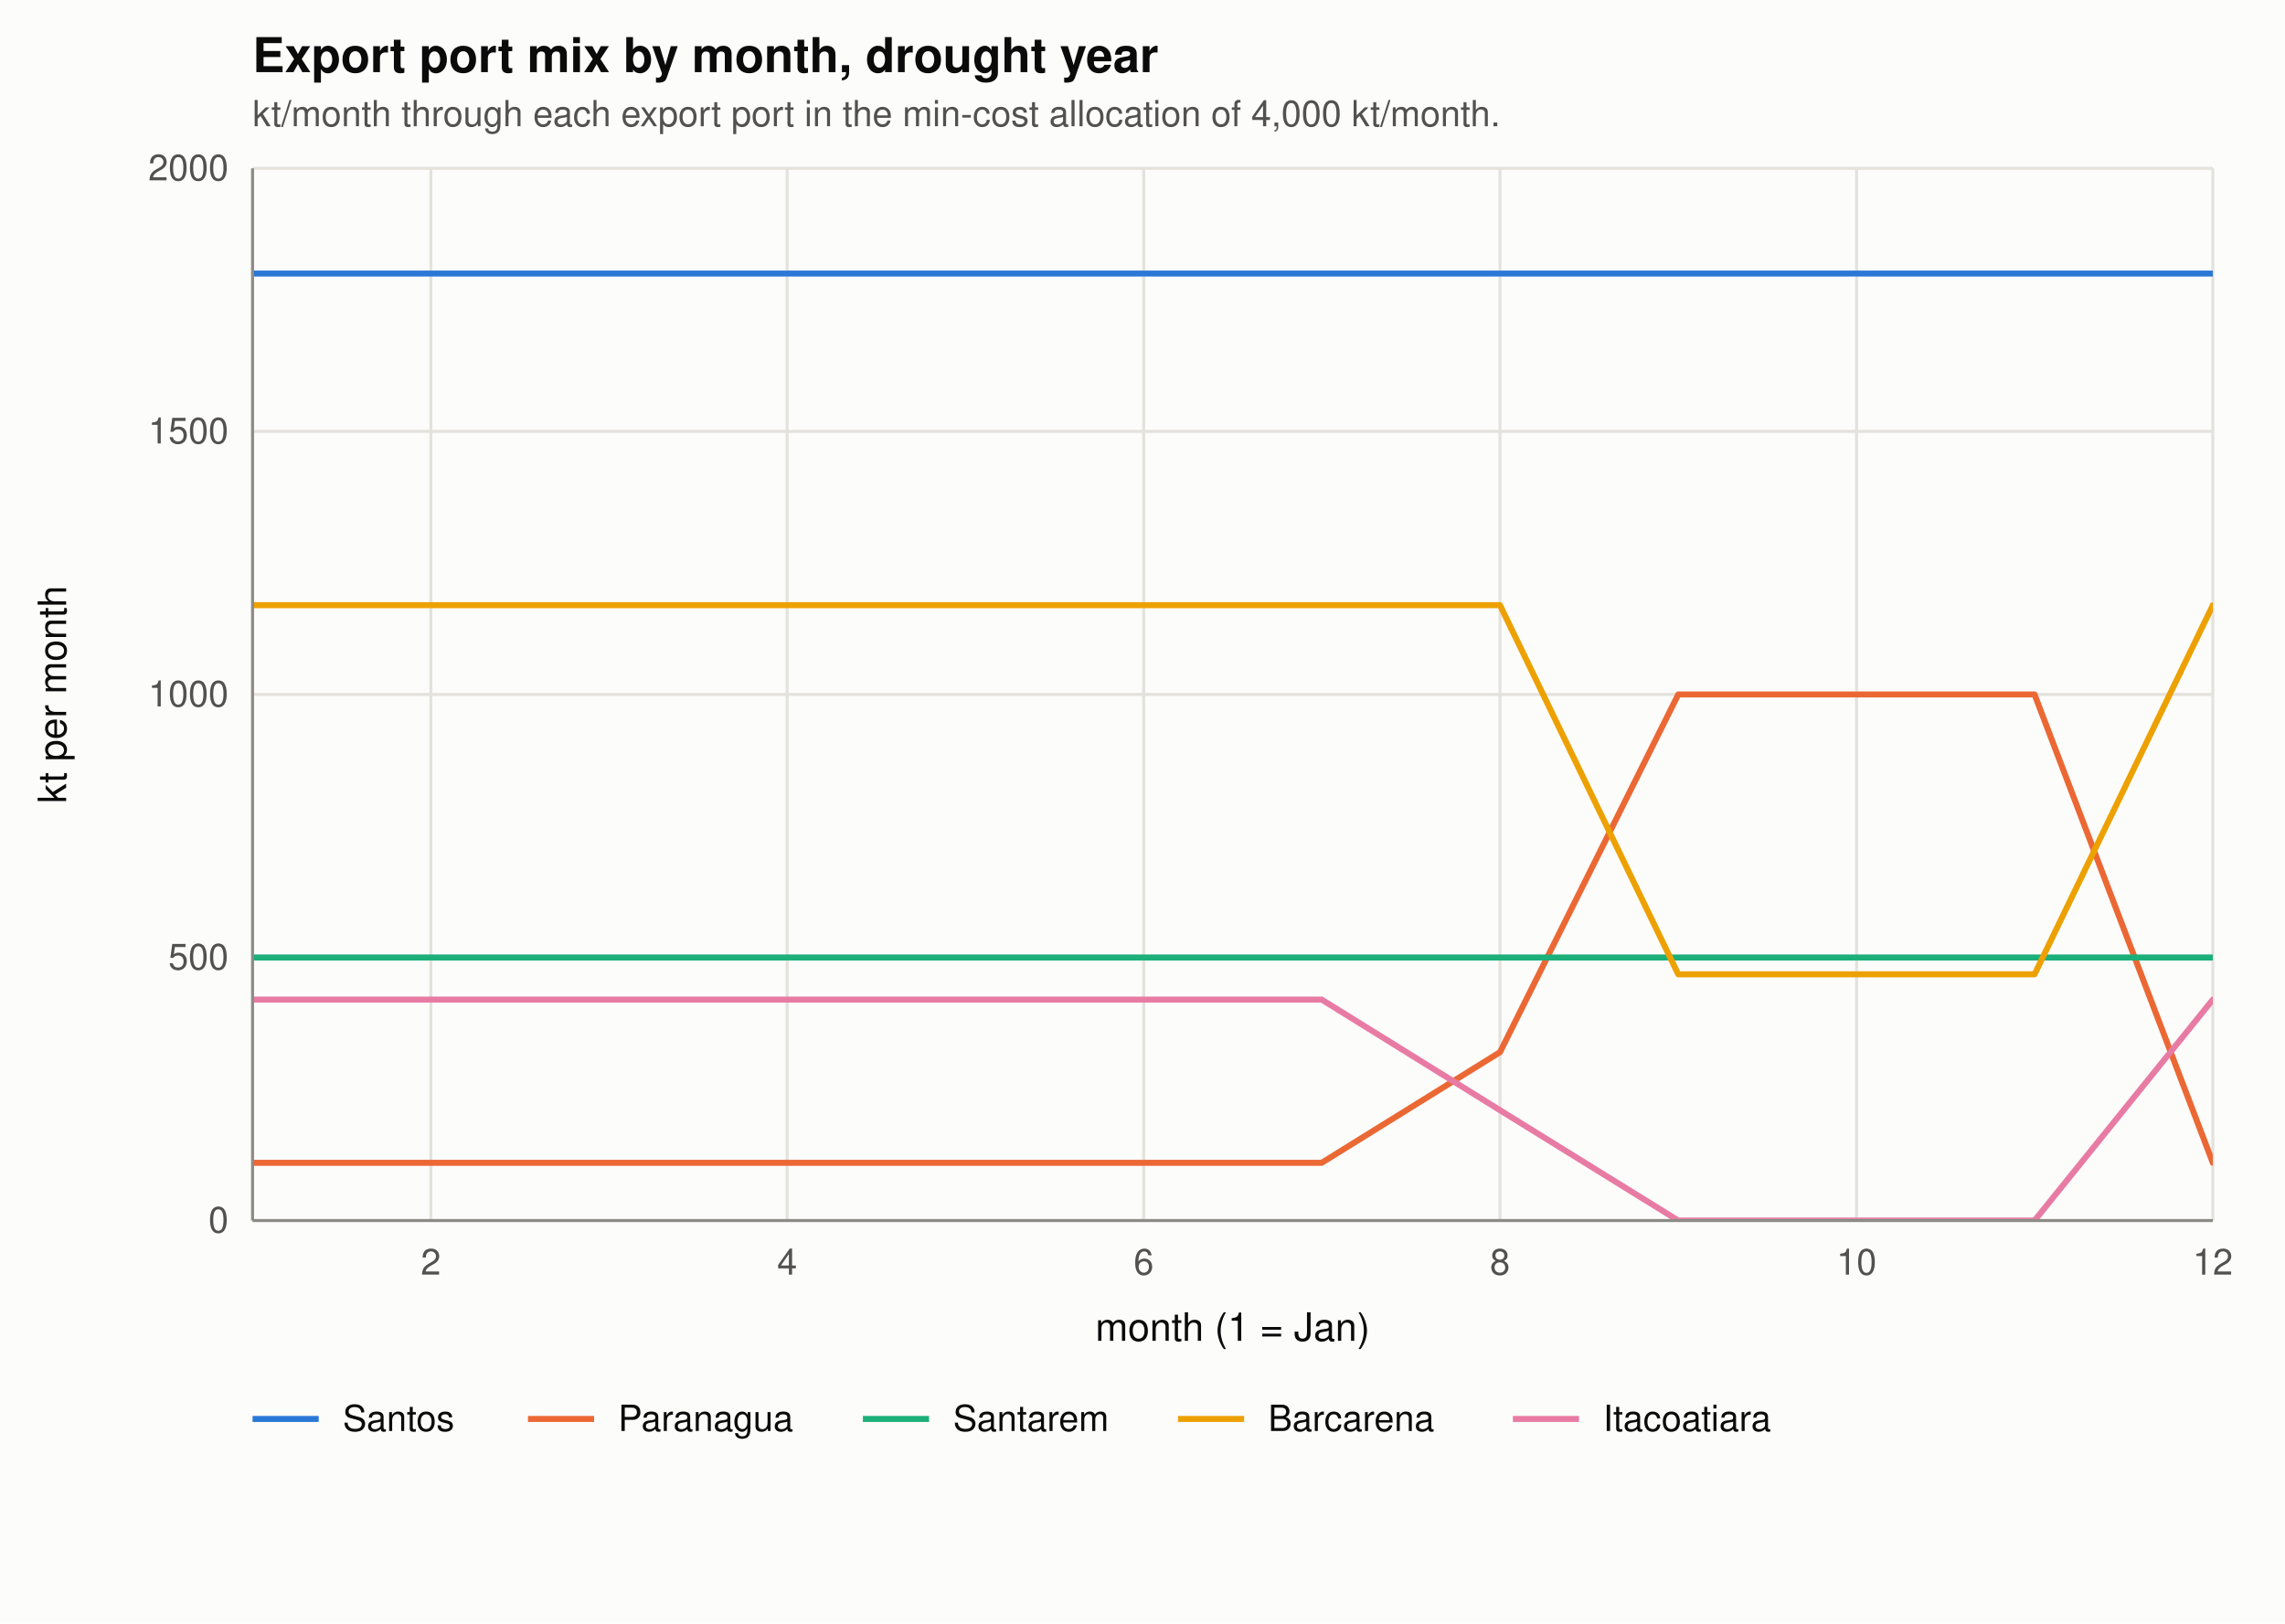
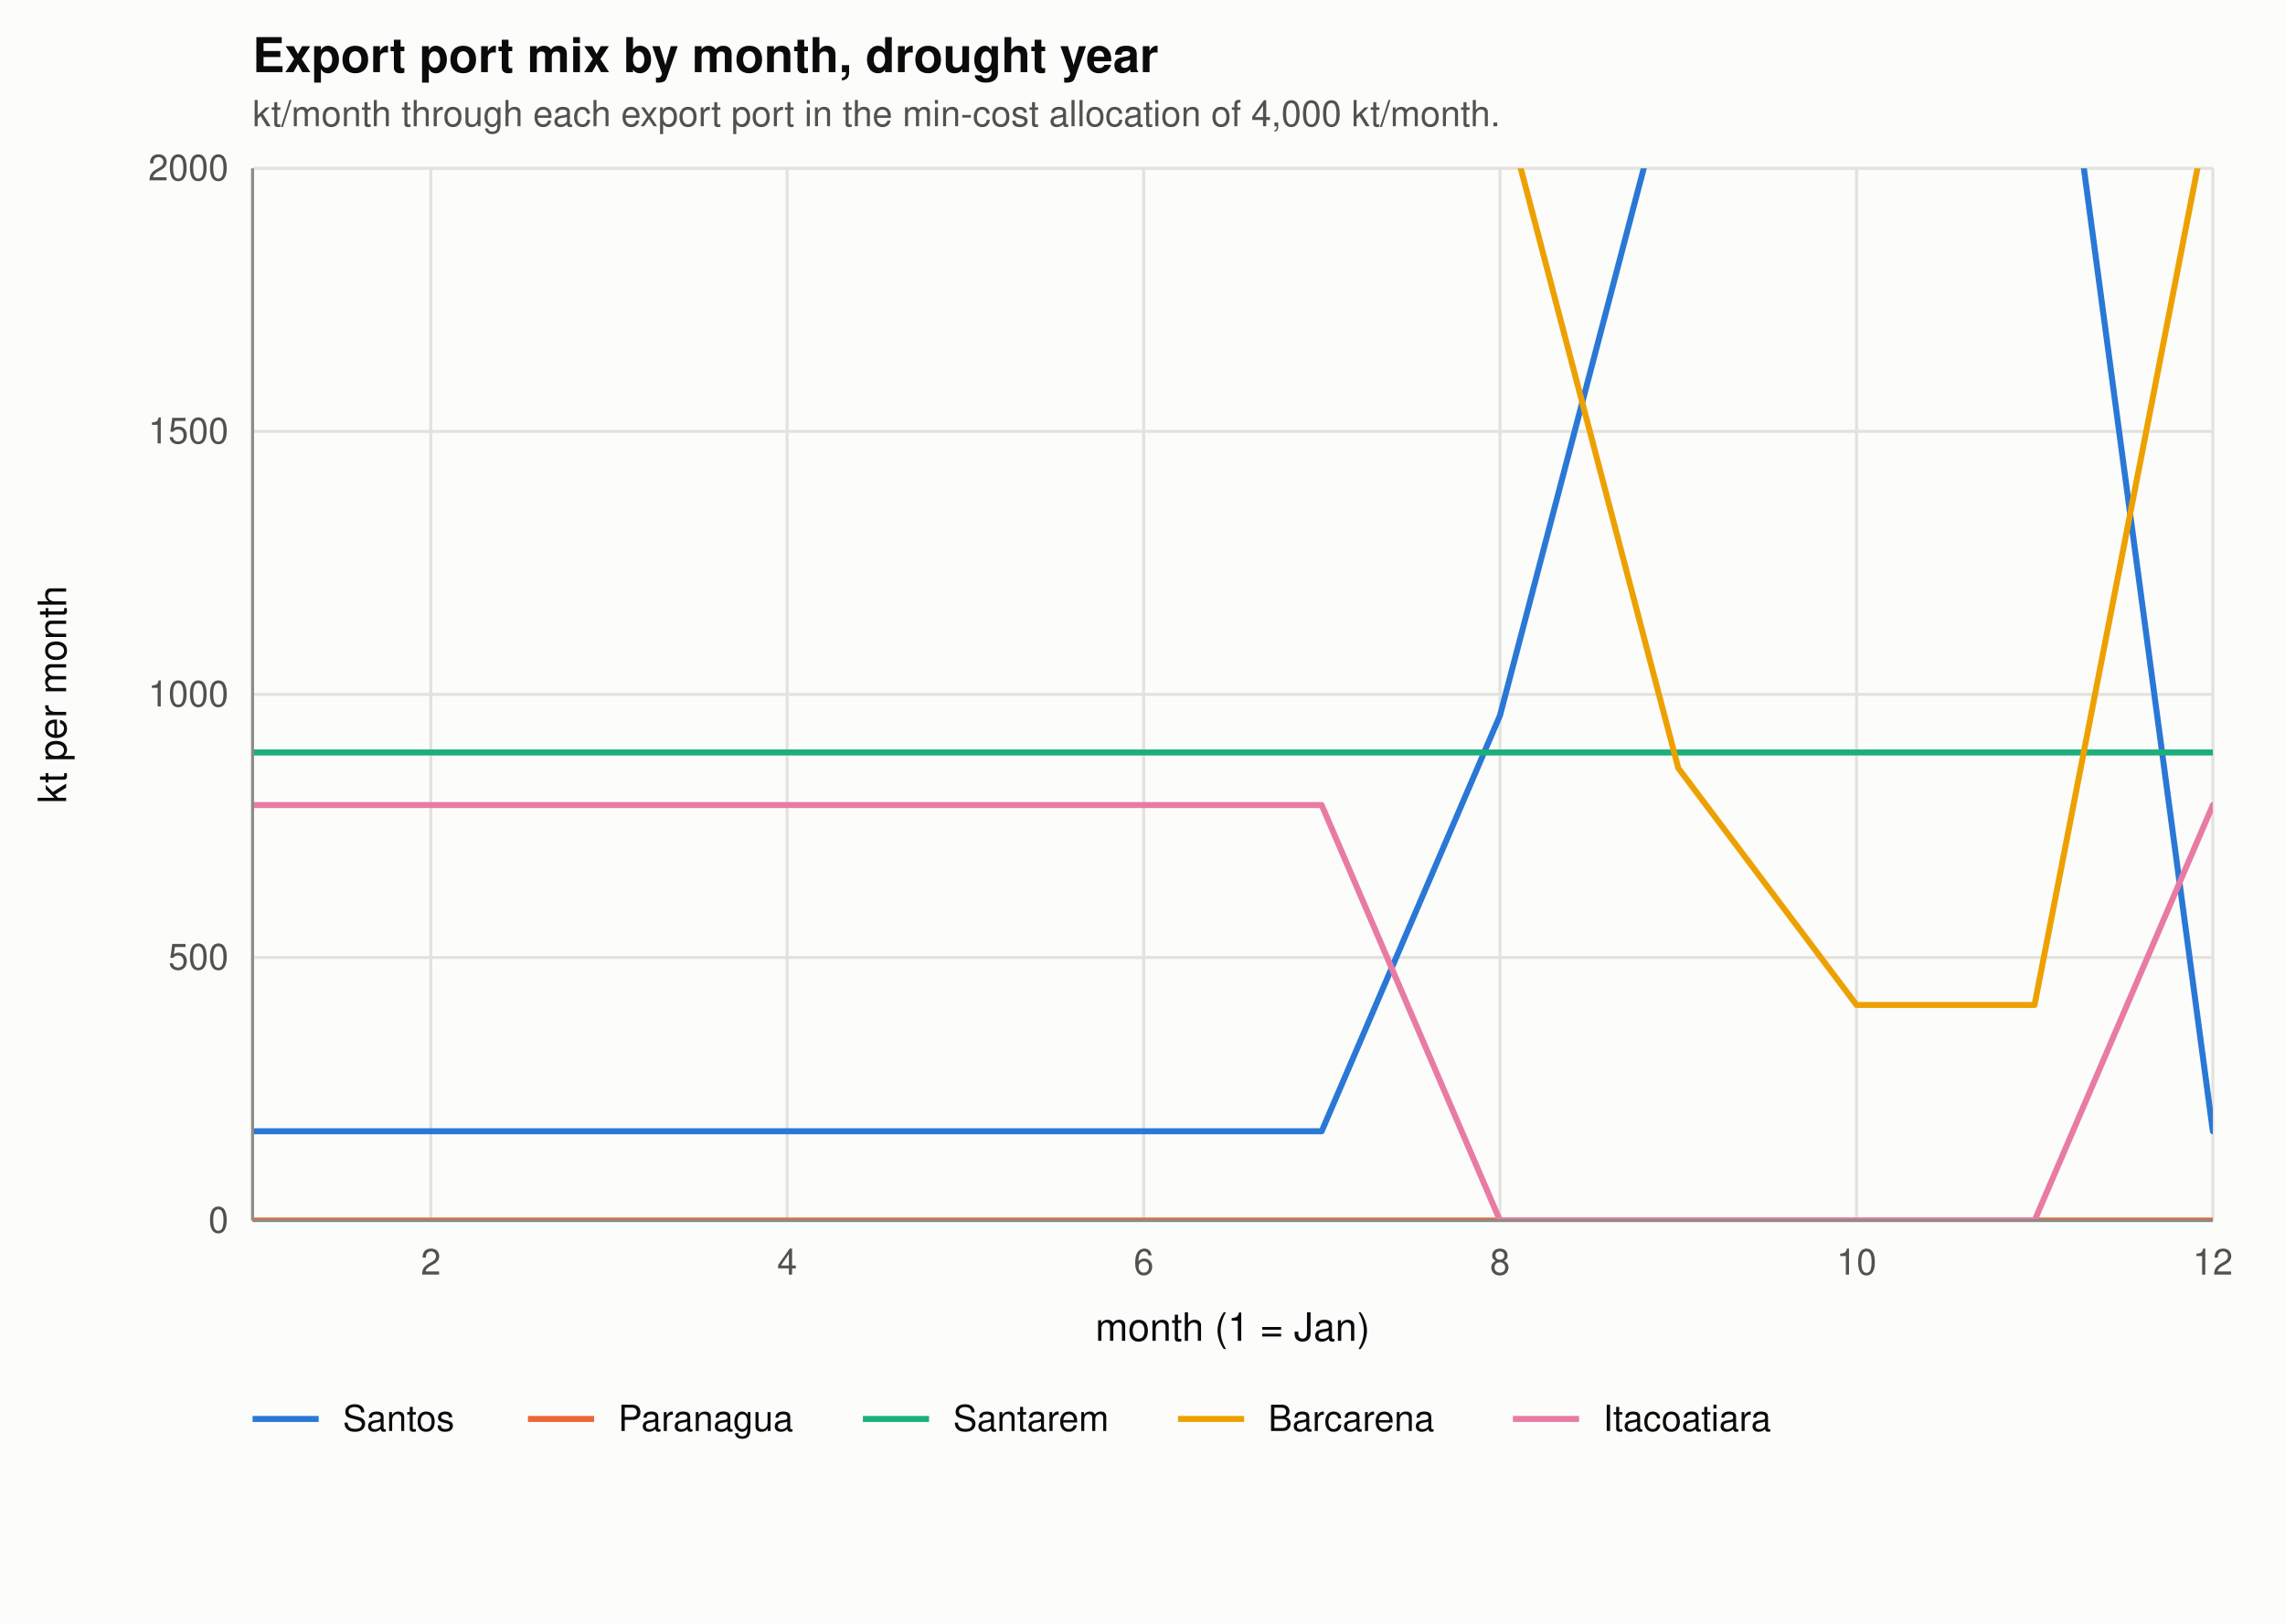
<svg xmlns="http://www.w3.org/2000/svg" viewBox="0 0 760 540" width="760" height="540" font-family="-apple-system, Segoe UI, Helvetica, Arial, sans-serif">
  <rect width="760" height="540" fill="#fcfcfb" />
  <text x="84" y="24" text-anchor="start" font-size="16" fill="#0b0b0b">
    <tspan font-weight="600">Export port mix by month, drought year</tspan>
  </text>
  <text x="84" y="42" text-anchor="start" font-size="12" fill="#52514e">kt/month through each export port in the min-cost allocation of 4,000 kt/month.</text>
  <defs>
    <clipPath id="plot">
      <rect x="84" y="56" width="652" height="350" />
    </clipPath>
  </defs>
  <line x1="143.3" y1="56" x2="143.3" y2="406" stroke="#e4e2dc" stroke-width="1" />
  <text x="143.3" y="424" text-anchor="middle" font-size="12" fill="#52514e">2</text>
  <line x1="261.8" y1="56" x2="261.8" y2="406" stroke="#e4e2dc" stroke-width="1" />
  <text x="261.8" y="424" text-anchor="middle" font-size="12" fill="#52514e">4</text>
  <line x1="380.4" y1="56" x2="380.4" y2="406" stroke="#e4e2dc" stroke-width="1" />
  <text x="380.4" y="424" text-anchor="middle" font-size="12" fill="#52514e">6</text>
  <line x1="498.9" y1="56" x2="498.9" y2="406" stroke="#e4e2dc" stroke-width="1" />
  <text x="498.9" y="424" text-anchor="middle" font-size="12" fill="#52514e">8</text>
  <line x1="617.5" y1="56" x2="617.5" y2="406" stroke="#e4e2dc" stroke-width="1" />
  <text x="617.5" y="424" text-anchor="middle" font-size="12" fill="#52514e">10</text>
  <line x1="736" y1="56" x2="736" y2="406" stroke="#e4e2dc" stroke-width="1" />
  <text x="736" y="424" text-anchor="middle" font-size="12" fill="#52514e">12</text>
  <line x1="84" y1="406" x2="736" y2="406" stroke="#e4e2dc" stroke-width="1" />
  <text x="76" y="410" text-anchor="end" font-size="12" fill="#52514e">0</text>
  <line x1="84" y1="318.5" x2="736" y2="318.5" stroke="#e4e2dc" stroke-width="1" />
  <text x="76" y="322.5" text-anchor="end" font-size="12" fill="#52514e">500</text>
  <line x1="84" y1="231" x2="736" y2="231" stroke="#e4e2dc" stroke-width="1" />
  <text x="76" y="235" text-anchor="end" font-size="12" fill="#52514e">1000</text>
  <line x1="84" y1="143.5" x2="736" y2="143.5" stroke="#e4e2dc" stroke-width="1" />
  <text x="76" y="147.5" text-anchor="end" font-size="12" fill="#52514e">1500</text>
  <line x1="84" y1="56" x2="736" y2="56" stroke="#e4e2dc" stroke-width="1" />
  <text x="76" y="60" text-anchor="end" font-size="12" fill="#52514e">2000</text>
  <g clip-path="url(#plot)">
-     <path d="M84 91 L143.3 91 L202.5 91 L261.8 91 L321.1 91 L380.4 91 L439.6 91 L498.9 91 L558.2 91 L617.5 91 L676.7 91 L736 91 " fill="none" stroke="#2a78d6" stroke-width="2" stroke-linejoin="round" stroke-linecap="round" stroke-dasharray="" />
-     <path d="M84 386.8 L143.3 386.8 L202.5 386.8 L261.8 386.8 L321.1 386.8 L380.4 386.8 L439.6 386.8 L498.9 350 L558.2 231 L617.5 231 L676.7 231 L736 386.8 " fill="none" stroke="#eb6834" stroke-width="2" stroke-linejoin="round" stroke-linecap="round" stroke-dasharray="" />
-     <path d="M84 318.5 L143.3 318.5 L202.5 318.5 L261.8 318.5 L321.1 318.5 L380.4 318.5 L439.6 318.5 L498.9 318.5 L558.2 318.5 L617.5 318.5 L676.7 318.5 L736 318.5 " fill="none" stroke="#1baf7a" stroke-width="2" stroke-linejoin="round" stroke-linecap="round" stroke-dasharray="" />
-     <path d="M84 201.3 L143.3 201.3 L202.5 201.3 L261.8 201.3 L321.1 201.3 L380.4 201.3 L439.6 201.3 L498.9 201.3 L558.2 324.1 L617.5 324.1 L676.7 324.1 L736 201.3 " fill="none" stroke="#eda100" stroke-width="2" stroke-linejoin="round" stroke-linecap="round" stroke-dasharray="" />
-     <path d="M84 332.5 L143.3 332.5 L202.5 332.5 L261.8 332.5 L321.1 332.5 L380.4 332.5 L439.6 332.5 L498.9 369.3 L558.2 406 L617.5 406 L676.7 406 L736 332.5 " fill="none" stroke="#e87ba4" stroke-width="2" stroke-linejoin="round" stroke-linecap="round" stroke-dasharray="" />
+     <path d="M84 376.3 L143.3 376.3 L202.5 376.3 L261.8 376.3 L321.1 376.3 L380.4 376.3 L439.6 376.3 L498.9 238 L558.2 12.3 L617.5 -66.5 L676.7 -66.5 L736 376.3 " fill="none" stroke="#2a78d6" stroke-width="2" stroke-linejoin="round" stroke-linecap="round" stroke-dasharray="" />
+     <path d="M84 406 L143.3 406 L202.5 406 L261.8 406 L321.1 406 L380.4 406 L439.6 406 L498.9 406 L558.2 406 L617.5 406 L676.7 406 L736 406 " fill="none" stroke="#eb6834" stroke-width="2" stroke-linejoin="round" stroke-linecap="round" stroke-dasharray="" />
+     <path d="M84 250.3 L143.3 250.3 L202.5 250.3 L261.8 250.3 L321.1 250.3 L380.4 250.3 L439.6 250.3 L498.9 250.3 L558.2 250.3 L617.5 250.3 L676.7 250.3 L736 250.3 " fill="none" stroke="#1baf7a" stroke-width="2" stroke-linejoin="round" stroke-linecap="round" stroke-dasharray="" />
+     <path d="M84 29.7 L143.3 29.7 L202.5 29.7 L261.8 29.7 L321.1 29.7 L380.4 29.7 L439.6 29.7 L498.9 29.7 L558.2 255.5 L617.5 334.3 L676.7 334.3 L736 29.7 " fill="none" stroke="#eda100" stroke-width="2" stroke-linejoin="round" stroke-linecap="round" stroke-dasharray="" />
+     <path d="M84 267.8 L143.3 267.8 L202.5 267.8 L261.8 267.8 L321.1 267.8 L380.4 267.8 L439.6 267.8 L498.9 406 L558.2 406 L617.5 406 L676.7 406 L736 267.8 " fill="none" stroke="#e87ba4" stroke-width="2" stroke-linejoin="round" stroke-linecap="round" stroke-dasharray="" />
  </g>
  <line x1="84" y1="406" x2="736" y2="406" stroke="#8d8b85" stroke-width="1" />
  <line x1="84" y1="56" x2="84" y2="406" stroke="#8d8b85" stroke-width="1" />
  <text x="410" y="446" text-anchor="middle" font-size="13" fill="#0b0b0b">month (1 = Jan)</text>
  <text transform="translate(22 231) rotate(-90)" text-anchor="middle" font-size="13" fill="#0b0b0b">kt per month</text>
  <line x1="84" y1="472" x2="106" y2="472" stroke="#2a78d6" stroke-width="2" stroke-dasharray="" />
  <text x="114" y="476" text-anchor="start" font-size="12" fill="#0b0b0b">Santos</text>
  <line x1="175.6" y1="472" x2="197.6" y2="472" stroke="#eb6834" stroke-width="2" stroke-dasharray="" />
  <text x="205.6" y="476" text-anchor="start" font-size="12" fill="#0b0b0b">Paranagua</text>
  <line x1="287" y1="472" x2="309" y2="472" stroke="#1baf7a" stroke-width="2" stroke-dasharray="" />
  <text x="317" y="476" text-anchor="start" font-size="12" fill="#0b0b0b">Santarem</text>
  <line x1="391.8" y1="472" x2="413.8" y2="472" stroke="#eda100" stroke-width="2" stroke-dasharray="" />
  <text x="421.8" y="476" text-anchor="start" font-size="12" fill="#0b0b0b">Barcarena</text>
  <line x1="503.2" y1="472" x2="525.2" y2="472" stroke="#e87ba4" stroke-width="2" stroke-dasharray="" />
  <text x="533.2" y="476" text-anchor="start" font-size="12" fill="#0b0b0b">Itacoatiara</text>
</svg>
